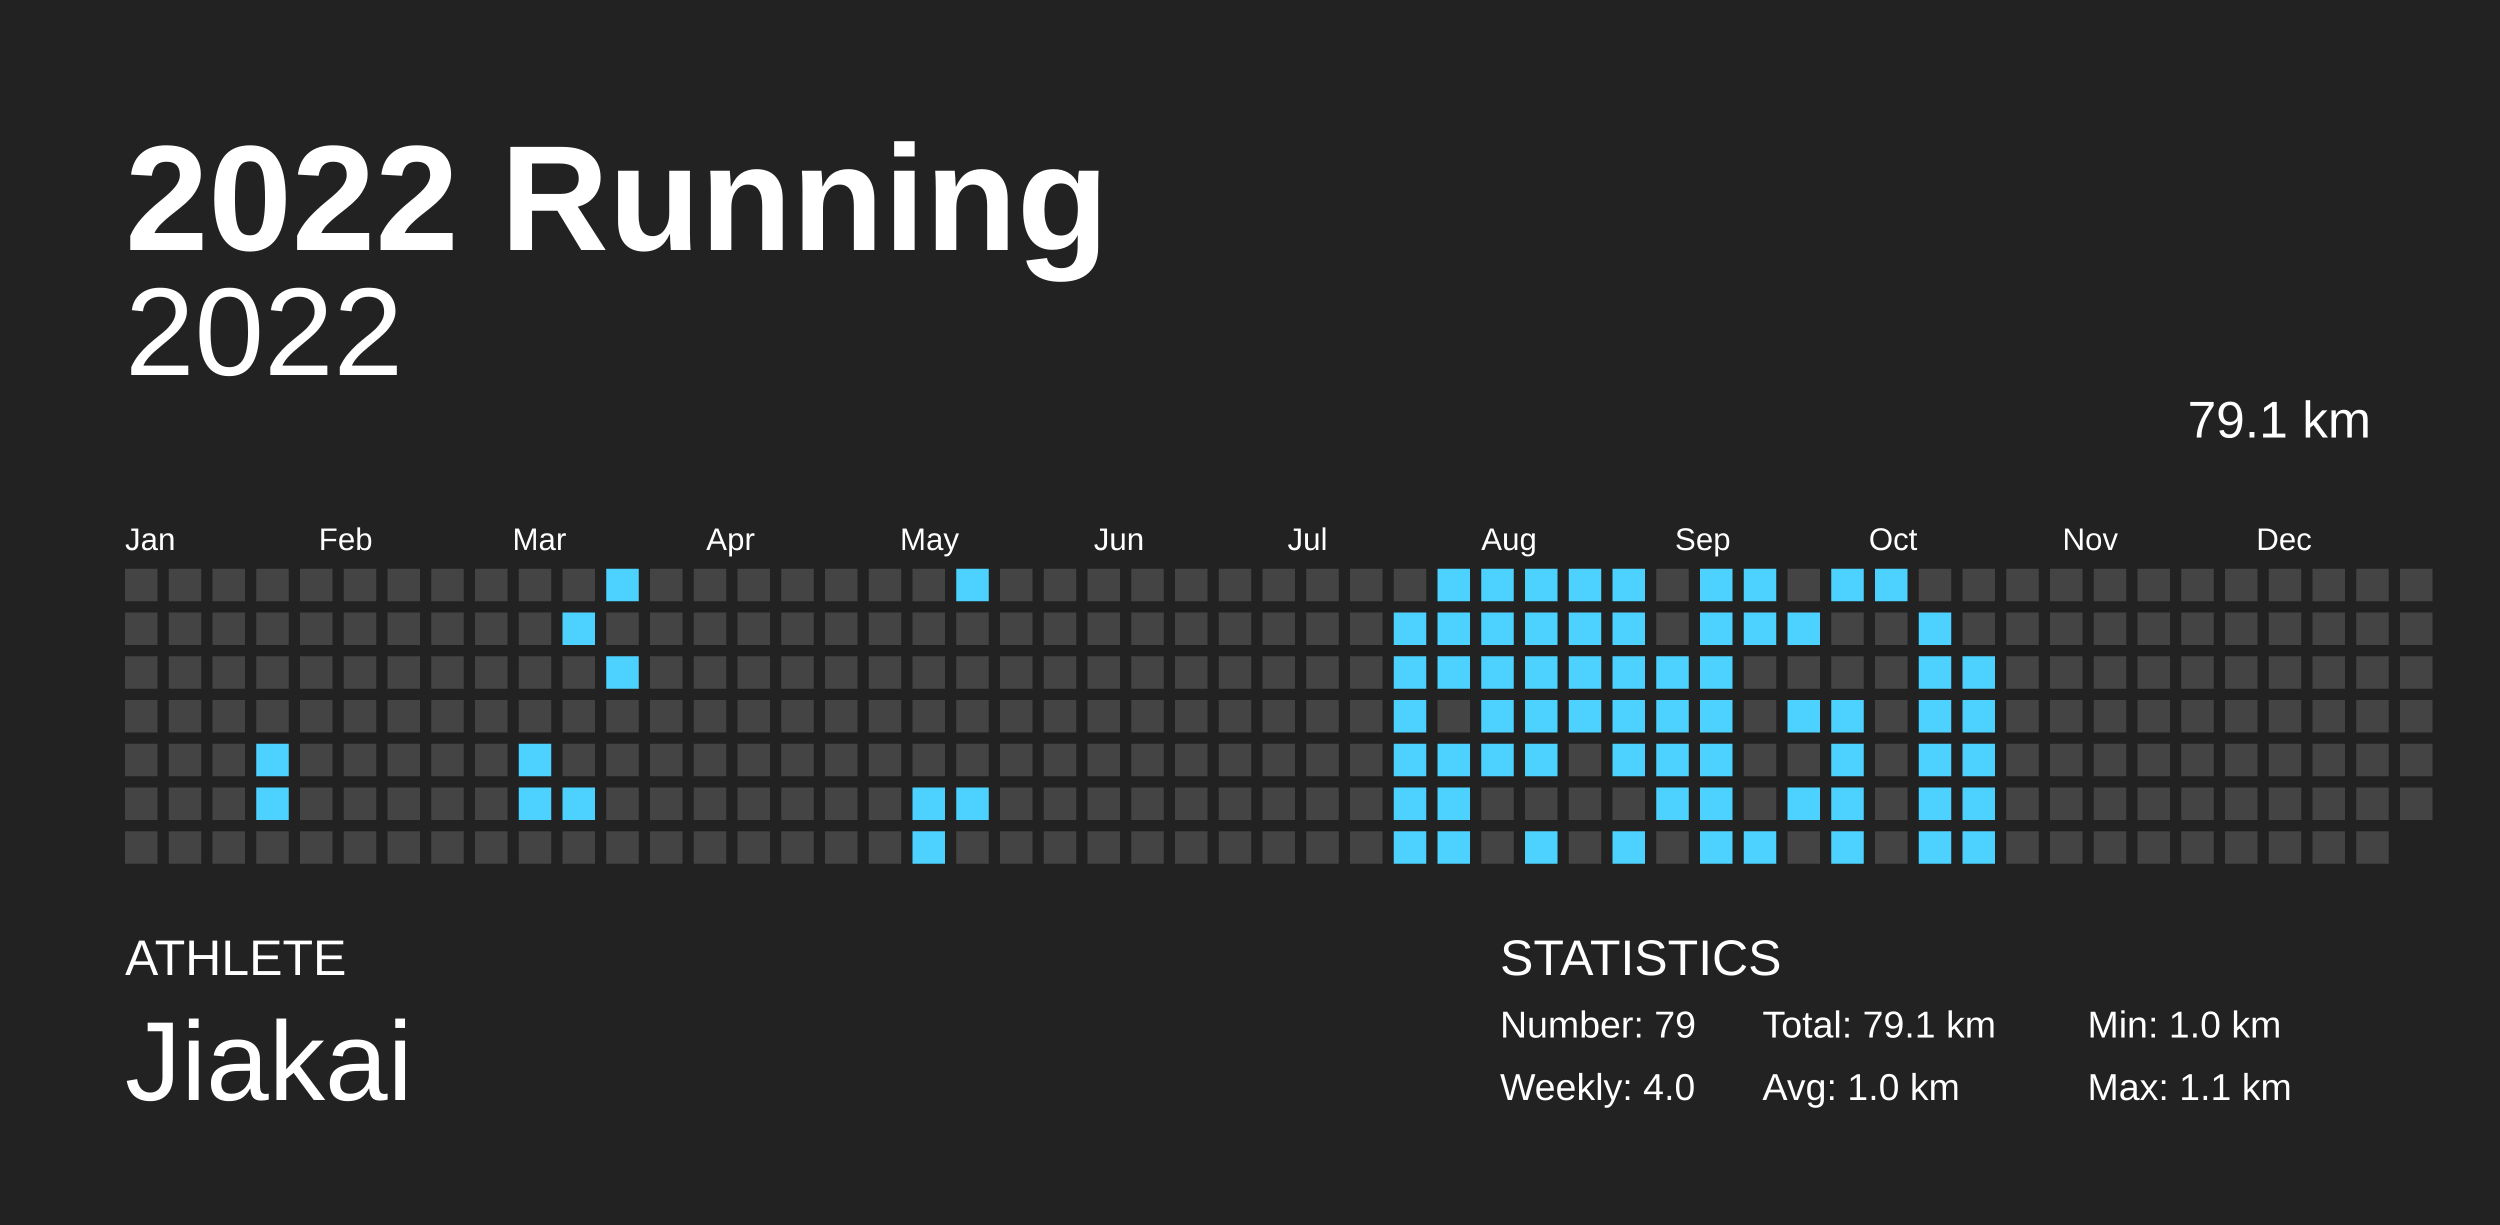
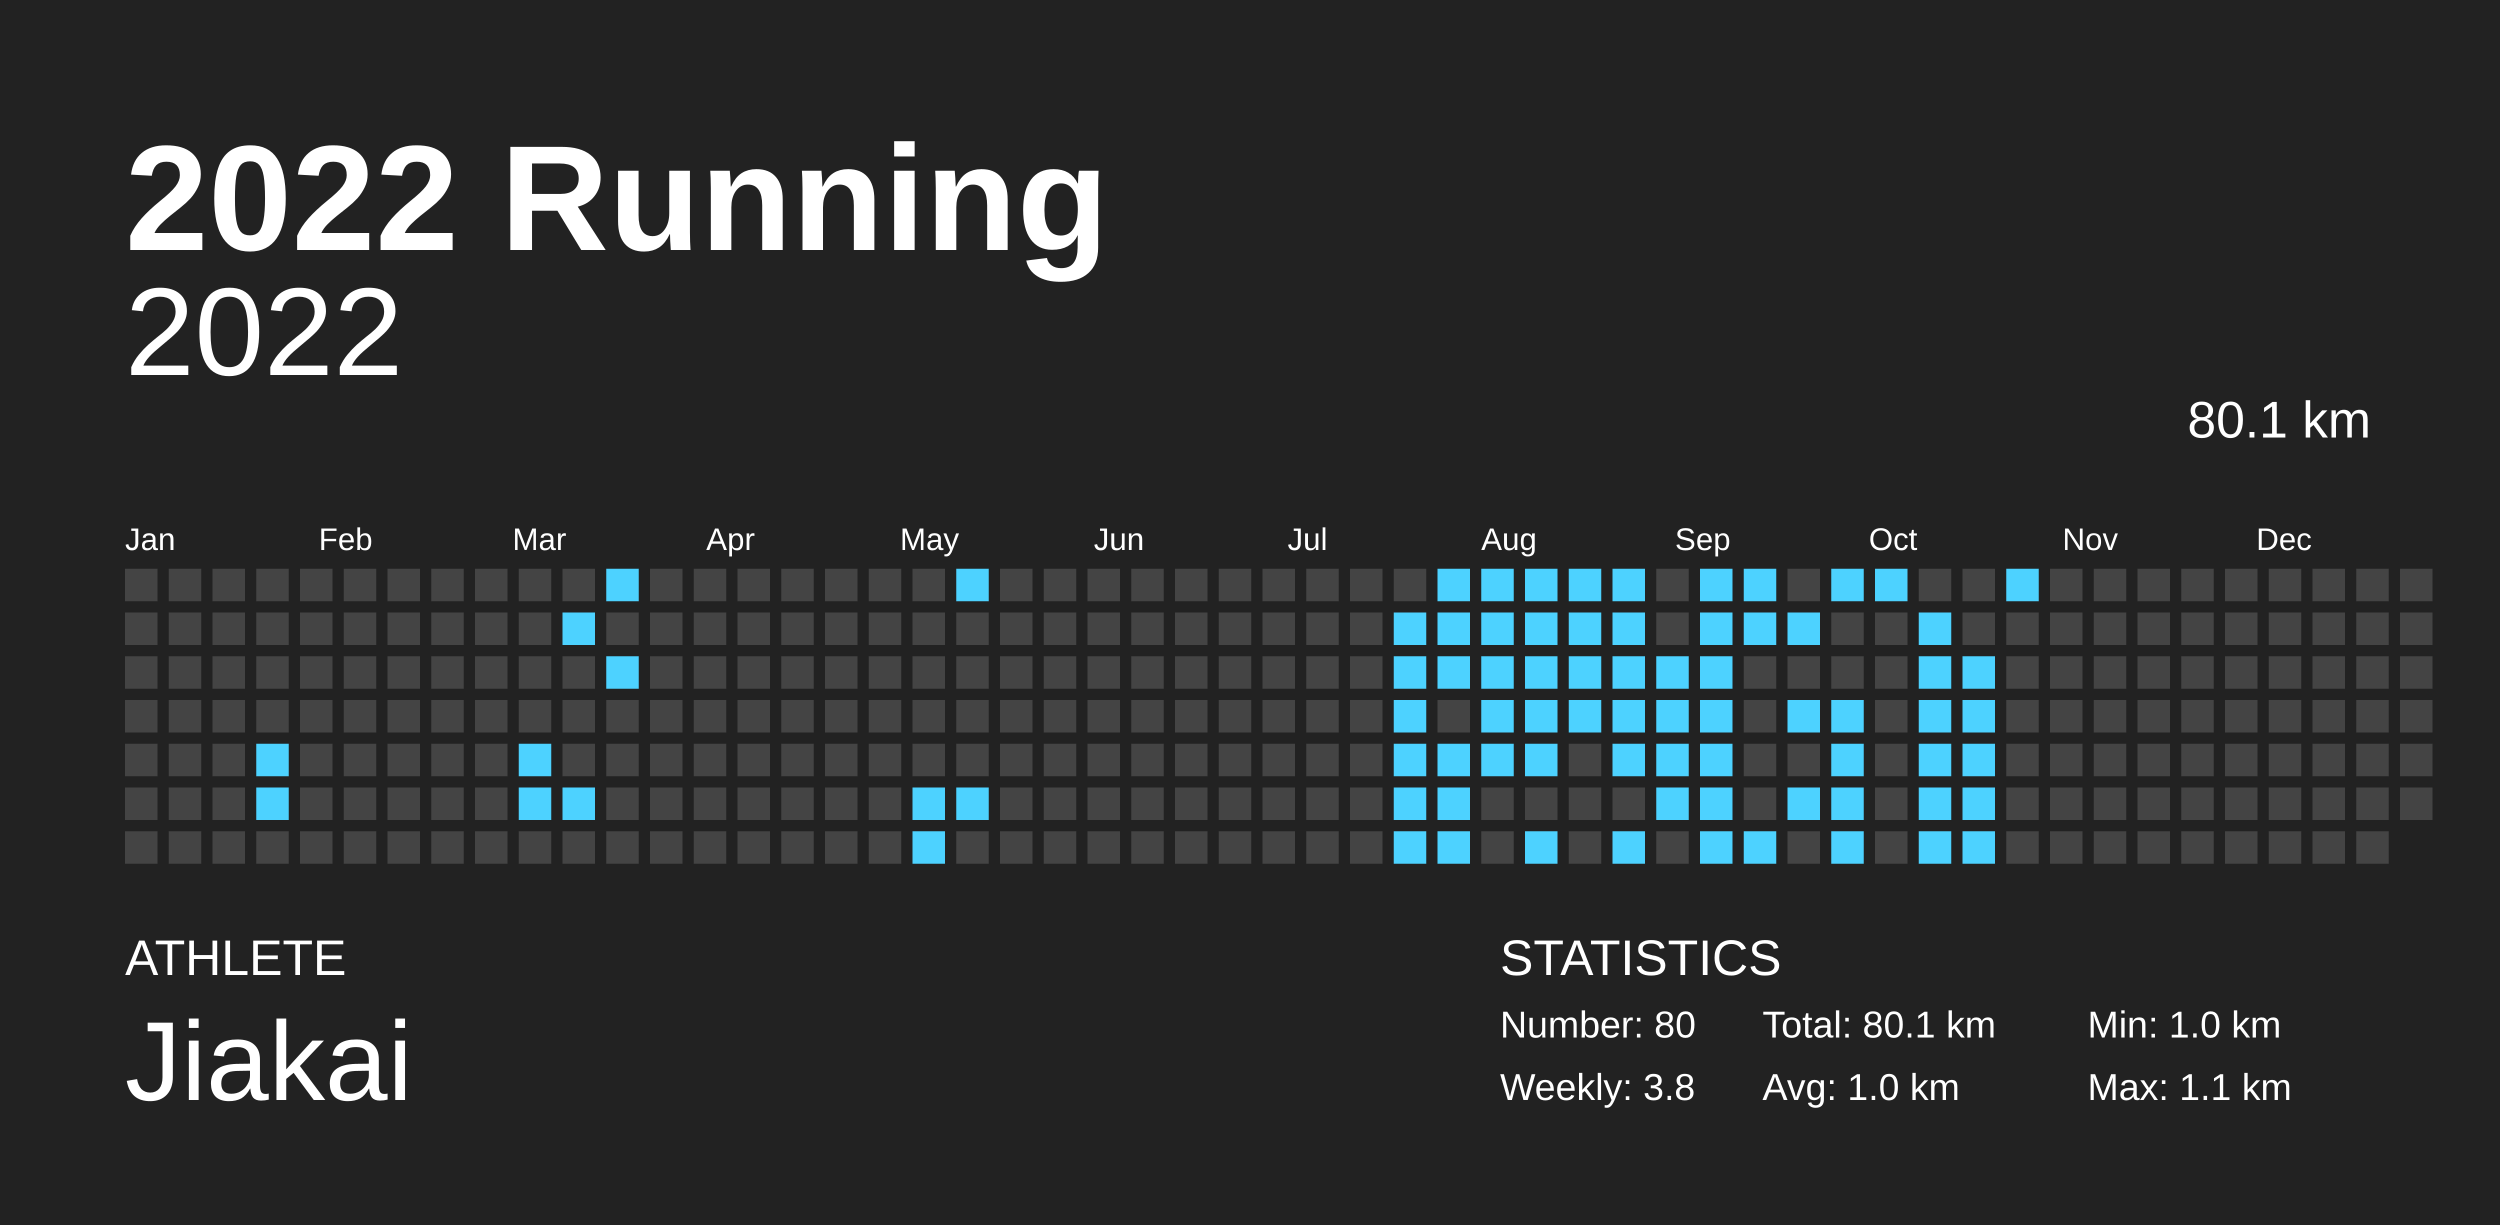
<svg xmlns="http://www.w3.org/2000/svg" baseProfile="full" height="98mm" version="1.1" viewBox="0,0,200,98" width="200mm">
  <defs />
  <rect fill="#222222" height="98" width="200" x="0" y="0" />
  <text fill="#FFFFFF" style="font-size:12px; font-family:Arial; font-weight:bold;" x="10" y="20">2022 Running</text>
  <text fill="#FFFFFF" style="font-size:4px; font-family:Arial" x="10" y="78">ATHLETE</text>
  <text fill="#FFFFFF" style="font-size:9px; font-family:Arial" x="10" y="88">Jiakai</text>
  <text fill="#FFFFFF" style="font-size:4px; font-family:Arial" x="120" y="78">STATISTICS</text>
-   <text fill="#FFFFFF" style="font-size:3px; font-family:Arial" x="120" y="83">Number: 79</text>
-   <text fill="#FFFFFF" style="font-size:3px; font-family:Arial" x="120" y="88">Weekly: 4.0</text>
-   <text fill="#FFFFFF" style="font-size:3px; font-family:Arial" x="141" y="83">Total: 79.1 km</text>
+   <text fill="#FFFFFF" style="font-size:3px; font-family:Arial" x="120" y="83">Number: 80</text>
+   <text fill="#FFFFFF" style="font-size:3px; font-family:Arial" x="120" y="88">Weekly: 3.8</text>
+   <text fill="#FFFFFF" style="font-size:3px; font-family:Arial" x="141" y="83">Total: 80.1 km</text>
  <text fill="#FFFFFF" style="font-size:3px; font-family:Arial" x="141" y="88">Avg: 1.0 km</text>
  <text fill="#FFFFFF" style="font-size:3px; font-family:Arial" x="167" y="83">Min: 1.0 km</text>
  <text fill="#FFFFFF" style="font-size:3px; font-family:Arial" x="167" y="88">Max: 1.1 km</text>
  <text alignment-baseline="hanging" fill="#FFFFFF" style="font-size:10.0px; font-family:Arial;" x="10" y="30">2022</text>
-   <text alignment-baseline="hanging" fill="#FFFFFF" style="font-size:4.125px; font-family:Arial;" x="175" y="35">79.1 km</text>
+   <text alignment-baseline="hanging" fill="#FFFFFF" style="font-size:4.125px; font-family:Arial;" x="175" y="35">80.1 km</text>
  <text fill="#FFFFFF" style="font-size:2.5px; font-family:Arial" x="10.0" y="44">Jan</text>
  <text fill="#FFFFFF" style="font-size:2.5px; font-family:Arial" x="25.5" y="44">Feb</text>
  <text fill="#FFFFFF" style="font-size:2.5px; font-family:Arial" x="41.0" y="44">Mar</text>
  <text fill="#FFFFFF" style="font-size:2.5px; font-family:Arial" x="56.5" y="44">Apr</text>
  <text fill="#FFFFFF" style="font-size:2.5px; font-family:Arial" x="72.0" y="44">May</text>
  <text fill="#FFFFFF" style="font-size:2.5px; font-family:Arial" x="87.5" y="44">Jun</text>
  <text fill="#FFFFFF" style="font-size:2.5px; font-family:Arial" x="103.0" y="44">Jul</text>
  <text fill="#FFFFFF" style="font-size:2.5px; font-family:Arial" x="118.5" y="44">Aug</text>
  <text fill="#FFFFFF" style="font-size:2.5px; font-family:Arial" x="134.0" y="44">Sep</text>
  <text fill="#FFFFFF" style="font-size:2.5px; font-family:Arial" x="149.5" y="44">Oct</text>
  <text fill="#FFFFFF" style="font-size:2.5px; font-family:Arial" x="165.0" y="44">Nov</text>
  <text fill="#FFFFFF" style="font-size:2.5px; font-family:Arial" x="180.5" y="44">Dec</text>
  <rect fill="#444444" height="2.6" width="2.6" x="10.0" y="45.5" />
  <rect fill="#444444" height="2.6" width="2.6" x="10.0" y="49.0" />
  <rect fill="#444444" height="2.6" width="2.6" x="10.0" y="52.5" />
  <rect fill="#444444" height="2.6" width="2.6" x="10.0" y="56.0" />
  <rect fill="#444444" height="2.6" width="2.6" x="10.0" y="59.5" />
  <rect fill="#444444" height="2.6" width="2.6" x="10.0" y="63.0" />
  <rect fill="#444444" height="2.6" width="2.6" x="10.0" y="66.5" />
  <rect fill="#444444" height="2.6" width="2.6" x="13.5" y="45.5" />
  <rect fill="#444444" height="2.6" width="2.6" x="13.5" y="49.0" />
  <rect fill="#444444" height="2.6" width="2.6" x="13.5" y="52.5" />
  <rect fill="#444444" height="2.6" width="2.6" x="13.5" y="56.0" />
  <rect fill="#444444" height="2.6" width="2.6" x="13.5" y="59.5" />
  <rect fill="#444444" height="2.6" width="2.6" x="13.5" y="63.0" />
  <rect fill="#444444" height="2.6" width="2.6" x="13.5" y="66.5" />
  <rect fill="#444444" height="2.6" width="2.6" x="17.0" y="45.5" />
  <rect fill="#444444" height="2.6" width="2.6" x="17.0" y="49.0" />
  <rect fill="#444444" height="2.6" width="2.6" x="17.0" y="52.5" />
  <rect fill="#444444" height="2.6" width="2.6" x="17.0" y="56.0" />
  <rect fill="#444444" height="2.6" width="2.6" x="17.0" y="59.5" />
  <rect fill="#444444" height="2.6" width="2.6" x="17.0" y="63.0" />
  <rect fill="#444444" height="2.6" width="2.6" x="17.0" y="66.5" />
  <rect fill="#444444" height="2.6" width="2.6" x="20.5" y="45.5" />
  <rect fill="#444444" height="2.6" width="2.6" x="20.5" y="49.0" />
  <rect fill="#444444" height="2.6" width="2.6" x="20.5" y="52.5" />
  <rect fill="#444444" height="2.6" width="2.6" x="20.5" y="56.0" />
  <rect fill="#4dd2ff" height="2.6" width="2.6" x="20.5" y="59.5" />
  <rect fill="#4dd2ff" height="2.6" width="2.6" x="20.5" y="63.0" />
  <rect fill="#444444" height="2.6" width="2.6" x="20.5" y="66.5" />
  <rect fill="#444444" height="2.6" width="2.6" x="24.0" y="45.5" />
  <rect fill="#444444" height="2.6" width="2.6" x="24.0" y="49.0" />
  <rect fill="#444444" height="2.6" width="2.6" x="24.0" y="52.5" />
  <rect fill="#444444" height="2.6" width="2.6" x="24.0" y="56.0" />
  <rect fill="#444444" height="2.6" width="2.6" x="24.0" y="59.5" />
  <rect fill="#444444" height="2.6" width="2.6" x="24.0" y="63.0" />
  <rect fill="#444444" height="2.6" width="2.6" x="24.0" y="66.5" />
  <rect fill="#444444" height="2.6" width="2.6" x="27.5" y="45.5" />
  <rect fill="#444444" height="2.6" width="2.6" x="27.5" y="49.0" />
  <rect fill="#444444" height="2.6" width="2.6" x="27.5" y="52.5" />
  <rect fill="#444444" height="2.6" width="2.6" x="27.5" y="56.0" />
  <rect fill="#444444" height="2.6" width="2.6" x="27.5" y="59.5" />
  <rect fill="#444444" height="2.6" width="2.6" x="27.5" y="63.0" />
  <rect fill="#444444" height="2.6" width="2.6" x="27.5" y="66.5" />
  <rect fill="#444444" height="2.6" width="2.6" x="31.0" y="45.5" />
  <rect fill="#444444" height="2.6" width="2.6" x="31.0" y="49.0" />
  <rect fill="#444444" height="2.6" width="2.6" x="31.0" y="52.5" />
  <rect fill="#444444" height="2.6" width="2.6" x="31.0" y="56.0" />
  <rect fill="#444444" height="2.6" width="2.6" x="31.0" y="59.5" />
  <rect fill="#444444" height="2.6" width="2.6" x="31.0" y="63.0" />
  <rect fill="#444444" height="2.6" width="2.6" x="31.0" y="66.5" />
  <rect fill="#444444" height="2.6" width="2.6" x="34.5" y="45.5" />
  <rect fill="#444444" height="2.6" width="2.6" x="34.5" y="49.0" />
  <rect fill="#444444" height="2.6" width="2.6" x="34.5" y="52.5" />
  <rect fill="#444444" height="2.6" width="2.6" x="34.5" y="56.0" />
  <rect fill="#444444" height="2.6" width="2.6" x="34.5" y="59.5" />
  <rect fill="#444444" height="2.6" width="2.6" x="34.5" y="63.0" />
  <rect fill="#444444" height="2.6" width="2.6" x="34.5" y="66.5" />
  <rect fill="#444444" height="2.6" width="2.6" x="38.0" y="45.5" />
  <rect fill="#444444" height="2.6" width="2.6" x="38.0" y="49.0" />
  <rect fill="#444444" height="2.6" width="2.6" x="38.0" y="52.5" />
  <rect fill="#444444" height="2.6" width="2.6" x="38.0" y="56.0" />
  <rect fill="#444444" height="2.6" width="2.6" x="38.0" y="59.5" />
  <rect fill="#444444" height="2.6" width="2.6" x="38.0" y="63.0" />
  <rect fill="#444444" height="2.6" width="2.6" x="38.0" y="66.5" />
  <rect fill="#444444" height="2.6" width="2.6" x="41.5" y="45.5" />
  <rect fill="#444444" height="2.6" width="2.6" x="41.5" y="49.0" />
  <rect fill="#444444" height="2.6" width="2.6" x="41.5" y="52.5" />
  <rect fill="#444444" height="2.6" width="2.6" x="41.5" y="56.0" />
  <rect fill="#4dd2ff" height="2.6" width="2.6" x="41.5" y="59.5" />
  <rect fill="#4dd2ff" height="2.6" width="2.6" x="41.5" y="63.0" />
  <rect fill="#444444" height="2.6" width="2.6" x="41.5" y="66.5" />
  <rect fill="#444444" height="2.6" width="2.6" x="45.0" y="45.5" />
  <rect fill="#4dd2ff" height="2.6" width="2.6" x="45.0" y="49.0" />
  <rect fill="#444444" height="2.6" width="2.6" x="45.0" y="52.5" />
  <rect fill="#444444" height="2.6" width="2.6" x="45.0" y="56.0" />
  <rect fill="#444444" height="2.6" width="2.6" x="45.0" y="59.5" />
  <rect fill="#4dd2ff" height="2.6" width="2.6" x="45.0" y="63.0" />
  <rect fill="#444444" height="2.6" width="2.6" x="45.0" y="66.5" />
  <rect fill="#4dd2ff" height="2.6" width="2.6" x="48.5" y="45.5" />
  <rect fill="#444444" height="2.6" width="2.6" x="48.5" y="49.0" />
  <rect fill="#4dd2ff" height="2.6" width="2.6" x="48.5" y="52.5" />
  <rect fill="#444444" height="2.6" width="2.6" x="48.5" y="56.0" />
  <rect fill="#444444" height="2.6" width="2.6" x="48.5" y="59.5" />
  <rect fill="#444444" height="2.6" width="2.6" x="48.5" y="63.0" />
  <rect fill="#444444" height="2.6" width="2.6" x="48.5" y="66.5" />
  <rect fill="#444444" height="2.6" width="2.6" x="52.0" y="45.5" />
  <rect fill="#444444" height="2.6" width="2.6" x="52.0" y="49.0" />
  <rect fill="#444444" height="2.6" width="2.6" x="52.0" y="52.5" />
  <rect fill="#444444" height="2.6" width="2.6" x="52.0" y="56.0" />
  <rect fill="#444444" height="2.6" width="2.6" x="52.0" y="59.5" />
  <rect fill="#444444" height="2.6" width="2.6" x="52.0" y="63.0" />
  <rect fill="#444444" height="2.6" width="2.6" x="52.0" y="66.5" />
  <rect fill="#444444" height="2.6" width="2.6" x="55.5" y="45.5" />
  <rect fill="#444444" height="2.6" width="2.6" x="55.5" y="49.0" />
  <rect fill="#444444" height="2.6" width="2.6" x="55.5" y="52.5" />
  <rect fill="#444444" height="2.6" width="2.6" x="55.5" y="56.0" />
  <rect fill="#444444" height="2.6" width="2.6" x="55.5" y="59.5" />
  <rect fill="#444444" height="2.6" width="2.6" x="55.5" y="63.0" />
  <rect fill="#444444" height="2.6" width="2.6" x="55.5" y="66.5" />
  <rect fill="#444444" height="2.6" width="2.6" x="59.0" y="45.5" />
  <rect fill="#444444" height="2.6" width="2.6" x="59.0" y="49.0" />
  <rect fill="#444444" height="2.6" width="2.6" x="59.0" y="52.5" />
  <rect fill="#444444" height="2.6" width="2.6" x="59.0" y="56.0" />
  <rect fill="#444444" height="2.6" width="2.6" x="59.0" y="59.5" />
  <rect fill="#444444" height="2.6" width="2.6" x="59.0" y="63.0" />
  <rect fill="#444444" height="2.6" width="2.6" x="59.0" y="66.5" />
  <rect fill="#444444" height="2.6" width="2.6" x="62.5" y="45.5" />
  <rect fill="#444444" height="2.6" width="2.6" x="62.5" y="49.0" />
  <rect fill="#444444" height="2.6" width="2.6" x="62.5" y="52.5" />
  <rect fill="#444444" height="2.6" width="2.6" x="62.5" y="56.0" />
  <rect fill="#444444" height="2.6" width="2.6" x="62.5" y="59.5" />
  <rect fill="#444444" height="2.6" width="2.6" x="62.5" y="63.0" />
  <rect fill="#444444" height="2.6" width="2.6" x="62.5" y="66.5" />
  <rect fill="#444444" height="2.6" width="2.6" x="66.0" y="45.5" />
  <rect fill="#444444" height="2.6" width="2.6" x="66.0" y="49.0" />
  <rect fill="#444444" height="2.6" width="2.6" x="66.0" y="52.5" />
  <rect fill="#444444" height="2.6" width="2.6" x="66.0" y="56.0" />
  <rect fill="#444444" height="2.6" width="2.6" x="66.0" y="59.5" />
  <rect fill="#444444" height="2.6" width="2.6" x="66.0" y="63.0" />
  <rect fill="#444444" height="2.6" width="2.6" x="66.0" y="66.5" />
  <rect fill="#444444" height="2.6" width="2.6" x="69.5" y="45.5" />
  <rect fill="#444444" height="2.6" width="2.6" x="69.5" y="49.0" />
  <rect fill="#444444" height="2.6" width="2.6" x="69.5" y="52.5" />
  <rect fill="#444444" height="2.6" width="2.6" x="69.5" y="56.0" />
  <rect fill="#444444" height="2.6" width="2.6" x="69.5" y="59.5" />
  <rect fill="#444444" height="2.6" width="2.6" x="69.5" y="63.0" />
  <rect fill="#444444" height="2.6" width="2.6" x="69.5" y="66.5" />
  <rect fill="#444444" height="2.6" width="2.6" x="73.0" y="45.5" />
  <rect fill="#444444" height="2.6" width="2.6" x="73.0" y="49.0" />
  <rect fill="#444444" height="2.6" width="2.6" x="73.0" y="52.5" />
  <rect fill="#444444" height="2.6" width="2.6" x="73.0" y="56.0" />
  <rect fill="#444444" height="2.6" width="2.6" x="73.0" y="59.5" />
  <rect fill="#4dd2ff" height="2.6" width="2.6" x="73.0" y="63.0" />
  <rect fill="#4dd2ff" height="2.6" width="2.6" x="73.0" y="66.5" />
  <rect fill="#4dd2ff" height="2.6" width="2.6" x="76.5" y="45.5" />
  <rect fill="#444444" height="2.6" width="2.6" x="76.5" y="49.0" />
  <rect fill="#444444" height="2.6" width="2.6" x="76.5" y="52.5" />
  <rect fill="#444444" height="2.6" width="2.6" x="76.5" y="56.0" />
  <rect fill="#444444" height="2.6" width="2.6" x="76.5" y="59.5" />
  <rect fill="#4dd2ff" height="2.6" width="2.6" x="76.5" y="63.0" />
  <rect fill="#444444" height="2.6" width="2.6" x="76.5" y="66.5" />
  <rect fill="#444444" height="2.6" width="2.6" x="80.0" y="45.5" />
  <rect fill="#444444" height="2.6" width="2.6" x="80.0" y="49.0" />
  <rect fill="#444444" height="2.6" width="2.6" x="80.0" y="52.5" />
  <rect fill="#444444" height="2.6" width="2.6" x="80.0" y="56.0" />
  <rect fill="#444444" height="2.6" width="2.6" x="80.0" y="59.5" />
  <rect fill="#444444" height="2.6" width="2.6" x="80.0" y="63.0" />
  <rect fill="#444444" height="2.6" width="2.6" x="80.0" y="66.5" />
  <rect fill="#444444" height="2.6" width="2.6" x="83.5" y="45.5" />
  <rect fill="#444444" height="2.6" width="2.6" x="83.5" y="49.0" />
  <rect fill="#444444" height="2.6" width="2.6" x="83.5" y="52.5" />
  <rect fill="#444444" height="2.6" width="2.6" x="83.5" y="56.0" />
  <rect fill="#444444" height="2.6" width="2.6" x="83.5" y="59.5" />
  <rect fill="#444444" height="2.6" width="2.6" x="83.5" y="63.0" />
  <rect fill="#444444" height="2.6" width="2.6" x="83.5" y="66.5" />
  <rect fill="#444444" height="2.6" width="2.6" x="87.0" y="45.5" />
  <rect fill="#444444" height="2.6" width="2.6" x="87.0" y="49.0" />
  <rect fill="#444444" height="2.6" width="2.6" x="87.0" y="52.5" />
  <rect fill="#444444" height="2.6" width="2.6" x="87.0" y="56.0" />
  <rect fill="#444444" height="2.6" width="2.6" x="87.0" y="59.5" />
  <rect fill="#444444" height="2.6" width="2.6" x="87.0" y="63.0" />
  <rect fill="#444444" height="2.6" width="2.6" x="87.0" y="66.5" />
  <rect fill="#444444" height="2.6" width="2.6" x="90.5" y="45.5" />
  <rect fill="#444444" height="2.6" width="2.6" x="90.5" y="49.0" />
  <rect fill="#444444" height="2.6" width="2.6" x="90.5" y="52.5" />
  <rect fill="#444444" height="2.6" width="2.6" x="90.5" y="56.0" />
  <rect fill="#444444" height="2.6" width="2.6" x="90.5" y="59.5" />
  <rect fill="#444444" height="2.6" width="2.6" x="90.5" y="63.0" />
  <rect fill="#444444" height="2.6" width="2.6" x="90.5" y="66.5" />
  <rect fill="#444444" height="2.6" width="2.6" x="94.0" y="45.5" />
  <rect fill="#444444" height="2.6" width="2.6" x="94.0" y="49.0" />
  <rect fill="#444444" height="2.6" width="2.6" x="94.0" y="52.5" />
  <rect fill="#444444" height="2.6" width="2.6" x="94.0" y="56.0" />
  <rect fill="#444444" height="2.6" width="2.6" x="94.0" y="59.5" />
  <rect fill="#444444" height="2.6" width="2.6" x="94.0" y="63.0" />
  <rect fill="#444444" height="2.6" width="2.6" x="94.0" y="66.5" />
  <rect fill="#444444" height="2.6" width="2.6" x="97.5" y="45.5" />
  <rect fill="#444444" height="2.6" width="2.6" x="97.5" y="49.0" />
  <rect fill="#444444" height="2.6" width="2.6" x="97.5" y="52.5" />
  <rect fill="#444444" height="2.6" width="2.6" x="97.5" y="56.0" />
  <rect fill="#444444" height="2.6" width="2.6" x="97.5" y="59.5" />
  <rect fill="#444444" height="2.6" width="2.6" x="97.5" y="63.0" />
  <rect fill="#444444" height="2.6" width="2.6" x="97.5" y="66.5" />
  <rect fill="#444444" height="2.6" width="2.6" x="101.0" y="45.5" />
  <rect fill="#444444" height="2.6" width="2.6" x="101.0" y="49.0" />
  <rect fill="#444444" height="2.6" width="2.6" x="101.0" y="52.5" />
  <rect fill="#444444" height="2.6" width="2.6" x="101.0" y="56.0" />
  <rect fill="#444444" height="2.6" width="2.6" x="101.0" y="59.5" />
  <rect fill="#444444" height="2.6" width="2.6" x="101.0" y="63.0" />
  <rect fill="#444444" height="2.6" width="2.6" x="101.0" y="66.5" />
  <rect fill="#444444" height="2.6" width="2.6" x="104.5" y="45.5" />
  <rect fill="#444444" height="2.6" width="2.6" x="104.5" y="49.0" />
  <rect fill="#444444" height="2.6" width="2.6" x="104.5" y="52.5" />
  <rect fill="#444444" height="2.6" width="2.6" x="104.5" y="56.0" />
  <rect fill="#444444" height="2.6" width="2.6" x="104.5" y="59.5" />
  <rect fill="#444444" height="2.6" width="2.6" x="104.5" y="63.0" />
  <rect fill="#444444" height="2.6" width="2.6" x="104.5" y="66.5" />
  <rect fill="#444444" height="2.6" width="2.6" x="108.0" y="45.5" />
  <rect fill="#444444" height="2.6" width="2.6" x="108.0" y="49.0" />
  <rect fill="#444444" height="2.6" width="2.6" x="108.0" y="52.5" />
  <rect fill="#444444" height="2.6" width="2.6" x="108.0" y="56.0" />
  <rect fill="#444444" height="2.6" width="2.6" x="108.0" y="59.5" />
  <rect fill="#444444" height="2.6" width="2.6" x="108.0" y="63.0" />
  <rect fill="#444444" height="2.6" width="2.6" x="108.0" y="66.5" />
  <rect fill="#444444" height="2.6" width="2.6" x="111.5" y="45.5" />
  <rect fill="#4dd2ff" height="2.6" width="2.6" x="111.5" y="49.0" />
  <rect fill="#4dd2ff" height="2.6" width="2.6" x="111.5" y="52.5" />
  <rect fill="#4dd2ff" height="2.6" width="2.6" x="111.5" y="56.0" />
  <rect fill="#4dd2ff" height="2.6" width="2.6" x="111.5" y="59.5" />
  <rect fill="#4dd2ff" height="2.6" width="2.6" x="111.5" y="63.0" />
  <rect fill="#4dd2ff" height="2.6" width="2.6" x="111.5" y="66.5" />
  <rect fill="#4dd2ff" height="2.6" width="2.6" x="115.0" y="45.5" />
  <rect fill="#4dd2ff" height="2.6" width="2.6" x="115.0" y="49.0" />
  <rect fill="#4dd2ff" height="2.6" width="2.6" x="115.0" y="52.5" />
  <rect fill="#444444" height="2.6" width="2.6" x="115.0" y="56.0" />
  <rect fill="#4dd2ff" height="2.6" width="2.6" x="115.0" y="59.5" />
  <rect fill="#4dd2ff" height="2.6" width="2.6" x="115.0" y="63.0" />
  <rect fill="#4dd2ff" height="2.6" width="2.6" x="115.0" y="66.5" />
  <rect fill="#4dd2ff" height="2.6" width="2.6" x="118.5" y="45.5" />
  <rect fill="#4dd2ff" height="2.6" width="2.6" x="118.5" y="49.0" />
  <rect fill="#4dd2ff" height="2.6" width="2.6" x="118.5" y="52.5" />
  <rect fill="#4dd2ff" height="2.6" width="2.6" x="118.5" y="56.0" />
  <rect fill="#4dd2ff" height="2.6" width="2.6" x="118.5" y="59.5" />
  <rect fill="#444444" height="2.6" width="2.6" x="118.5" y="63.0" />
  <rect fill="#444444" height="2.6" width="2.6" x="118.5" y="66.5" />
  <rect fill="#4dd2ff" height="2.6" width="2.6" x="122.0" y="45.5" />
  <rect fill="#4dd2ff" height="2.6" width="2.6" x="122.0" y="49.0" />
  <rect fill="#4dd2ff" height="2.6" width="2.6" x="122.0" y="52.5" />
  <rect fill="#4dd2ff" height="2.6" width="2.6" x="122.0" y="56.0" />
  <rect fill="#4dd2ff" height="2.6" width="2.6" x="122.0" y="59.5" />
  <rect fill="#444444" height="2.6" width="2.6" x="122.0" y="63.0" />
  <rect fill="#4dd2ff" height="2.6" width="2.6" x="122.0" y="66.5" />
  <rect fill="#4dd2ff" height="2.6" width="2.6" x="125.5" y="45.5" />
  <rect fill="#4dd2ff" height="2.6" width="2.6" x="125.5" y="49.0" />
  <rect fill="#4dd2ff" height="2.6" width="2.6" x="125.5" y="52.5" />
  <rect fill="#4dd2ff" height="2.6" width="2.6" x="125.5" y="56.0" />
  <rect fill="#444444" height="2.6" width="2.6" x="125.5" y="59.5" />
  <rect fill="#444444" height="2.6" width="2.6" x="125.5" y="63.0" />
  <rect fill="#444444" height="2.6" width="2.6" x="125.5" y="66.5" />
  <rect fill="#4dd2ff" height="2.6" width="2.6" x="129.0" y="45.5" />
  <rect fill="#4dd2ff" height="2.6" width="2.6" x="129.0" y="49.0" />
  <rect fill="#4dd2ff" height="2.6" width="2.6" x="129.0" y="52.5" />
  <rect fill="#4dd2ff" height="2.6" width="2.6" x="129.0" y="56.0" />
  <rect fill="#4dd2ff" height="2.6" width="2.6" x="129.0" y="59.5" />
  <rect fill="#444444" height="2.6" width="2.6" x="129.0" y="63.0" />
  <rect fill="#4dd2ff" height="2.6" width="2.6" x="129.0" y="66.5" />
  <rect fill="#444444" height="2.6" width="2.6" x="132.5" y="45.5" />
  <rect fill="#444444" height="2.6" width="2.6" x="132.5" y="49.0" />
  <rect fill="#4dd2ff" height="2.6" width="2.6" x="132.5" y="52.5" />
  <rect fill="#4dd2ff" height="2.6" width="2.6" x="132.5" y="56.0" />
  <rect fill="#4dd2ff" height="2.6" width="2.6" x="132.5" y="59.5" />
  <rect fill="#4dd2ff" height="2.6" width="2.6" x="132.5" y="63.0" />
  <rect fill="#444444" height="2.6" width="2.6" x="132.5" y="66.5" />
  <rect fill="#4dd2ff" height="2.6" width="2.6" x="136.0" y="45.5" />
  <rect fill="#4dd2ff" height="2.6" width="2.6" x="136.0" y="49.0" />
  <rect fill="#4dd2ff" height="2.6" width="2.6" x="136.0" y="52.5" />
  <rect fill="#4dd2ff" height="2.6" width="2.6" x="136.0" y="56.0" />
  <rect fill="#4dd2ff" height="2.6" width="2.6" x="136.0" y="59.5" />
  <rect fill="#4dd2ff" height="2.6" width="2.6" x="136.0" y="63.0" />
  <rect fill="#4dd2ff" height="2.6" width="2.6" x="136.0" y="66.5" />
  <rect fill="#4dd2ff" height="2.6" width="2.6" x="139.5" y="45.5" />
  <rect fill="#4dd2ff" height="2.6" width="2.6" x="139.5" y="49.0" />
  <rect fill="#444444" height="2.6" width="2.6" x="139.5" y="52.5" />
  <rect fill="#444444" height="2.6" width="2.6" x="139.5" y="56.0" />
  <rect fill="#444444" height="2.6" width="2.6" x="139.5" y="59.5" />
  <rect fill="#444444" height="2.6" width="2.6" x="139.5" y="63.0" />
  <rect fill="#4dd2ff" height="2.6" width="2.6" x="139.5" y="66.5" />
  <rect fill="#444444" height="2.6" width="2.6" x="143.0" y="45.5" />
  <rect fill="#4dd2ff" height="2.6" width="2.6" x="143.0" y="49.0" />
  <rect fill="#444444" height="2.6" width="2.6" x="143.0" y="52.5" />
  <rect fill="#4dd2ff" height="2.6" width="2.6" x="143.0" y="56.0" />
  <rect fill="#444444" height="2.6" width="2.6" x="143.0" y="59.5" />
  <rect fill="#4dd2ff" height="2.6" width="2.6" x="143.0" y="63.0" />
  <rect fill="#444444" height="2.6" width="2.6" x="143.0" y="66.5" />
  <rect fill="#4dd2ff" height="2.6" width="2.6" x="146.5" y="45.5" />
  <rect fill="#444444" height="2.6" width="2.6" x="146.5" y="49.0" />
  <rect fill="#444444" height="2.6" width="2.6" x="146.5" y="52.5" />
  <rect fill="#4dd2ff" height="2.6" width="2.6" x="146.5" y="56.0" />
  <rect fill="#4dd2ff" height="2.6" width="2.6" x="146.5" y="59.5" />
  <rect fill="#4dd2ff" height="2.6" width="2.6" x="146.5" y="63.0" />
  <rect fill="#4dd2ff" height="2.6" width="2.6" x="146.5" y="66.5" />
  <rect fill="#4dd2ff" height="2.6" width="2.6" x="150.0" y="45.5" />
  <rect fill="#444444" height="2.6" width="2.6" x="150.0" y="49.0" />
  <rect fill="#444444" height="2.6" width="2.6" x="150.0" y="52.5" />
  <rect fill="#444444" height="2.6" width="2.6" x="150.0" y="56.0" />
  <rect fill="#444444" height="2.6" width="2.6" x="150.0" y="59.5" />
  <rect fill="#444444" height="2.6" width="2.6" x="150.0" y="63.0" />
  <rect fill="#444444" height="2.6" width="2.6" x="150.0" y="66.5" />
  <rect fill="#444444" height="2.6" width="2.6" x="153.5" y="45.5" />
  <rect fill="#4dd2ff" height="2.6" width="2.6" x="153.5" y="49.0" />
  <rect fill="#4dd2ff" height="2.6" width="2.6" x="153.5" y="52.5" />
  <rect fill="#4dd2ff" height="2.6" width="2.6" x="153.5" y="56.0" />
  <rect fill="#4dd2ff" height="2.6" width="2.6" x="153.5" y="59.5" />
  <rect fill="#4dd2ff" height="2.6" width="2.6" x="153.5" y="63.0" />
  <rect fill="#4dd2ff" height="2.6" width="2.6" x="153.5" y="66.5" />
  <rect fill="#444444" height="2.6" width="2.6" x="157.0" y="45.5" />
  <rect fill="#444444" height="2.6" width="2.6" x="157.0" y="49.0" />
  <rect fill="#4dd2ff" height="2.6" width="2.6" x="157.0" y="52.5" />
  <rect fill="#4dd2ff" height="2.6" width="2.6" x="157.0" y="56.0" />
  <rect fill="#4dd2ff" height="2.6" width="2.6" x="157.0" y="59.5" />
  <rect fill="#4dd2ff" height="2.6" width="2.6" x="157.0" y="63.0" />
  <rect fill="#4dd2ff" height="2.6" width="2.6" x="157.0" y="66.5" />
-   <rect fill="#444444" height="2.6" width="2.6" x="160.5" y="45.5" />
+   <rect fill="#4dd2ff" height="2.6" width="2.6" x="160.5" y="45.5" />
  <rect fill="#444444" height="2.6" width="2.6" x="160.5" y="49.0" />
  <rect fill="#444444" height="2.6" width="2.6" x="160.5" y="52.5" />
  <rect fill="#444444" height="2.6" width="2.6" x="160.5" y="56.0" />
  <rect fill="#444444" height="2.6" width="2.6" x="160.5" y="59.5" />
  <rect fill="#444444" height="2.6" width="2.6" x="160.5" y="63.0" />
  <rect fill="#444444" height="2.6" width="2.6" x="160.5" y="66.5" />
  <rect fill="#444444" height="2.6" width="2.6" x="164.0" y="45.5" />
  <rect fill="#444444" height="2.6" width="2.6" x="164.0" y="49.0" />
  <rect fill="#444444" height="2.6" width="2.6" x="164.0" y="52.5" />
  <rect fill="#444444" height="2.6" width="2.6" x="164.0" y="56.0" />
  <rect fill="#444444" height="2.6" width="2.6" x="164.0" y="59.5" />
  <rect fill="#444444" height="2.6" width="2.6" x="164.0" y="63.0" />
  <rect fill="#444444" height="2.6" width="2.6" x="164.0" y="66.5" />
  <rect fill="#444444" height="2.6" width="2.6" x="167.5" y="45.5" />
  <rect fill="#444444" height="2.6" width="2.6" x="167.5" y="49.0" />
  <rect fill="#444444" height="2.6" width="2.6" x="167.5" y="52.5" />
  <rect fill="#444444" height="2.6" width="2.6" x="167.5" y="56.0" />
  <rect fill="#444444" height="2.6" width="2.6" x="167.5" y="59.5" />
  <rect fill="#444444" height="2.6" width="2.6" x="167.5" y="63.0" />
  <rect fill="#444444" height="2.6" width="2.6" x="167.5" y="66.5" />
  <rect fill="#444444" height="2.6" width="2.6" x="171.0" y="45.5" />
  <rect fill="#444444" height="2.6" width="2.6" x="171.0" y="49.0" />
  <rect fill="#444444" height="2.6" width="2.6" x="171.0" y="52.5" />
  <rect fill="#444444" height="2.6" width="2.6" x="171.0" y="56.0" />
  <rect fill="#444444" height="2.6" width="2.6" x="171.0" y="59.5" />
  <rect fill="#444444" height="2.6" width="2.6" x="171.0" y="63.0" />
  <rect fill="#444444" height="2.6" width="2.6" x="171.0" y="66.5" />
  <rect fill="#444444" height="2.6" width="2.6" x="174.5" y="45.5" />
  <rect fill="#444444" height="2.6" width="2.6" x="174.5" y="49.0" />
  <rect fill="#444444" height="2.6" width="2.6" x="174.5" y="52.5" />
  <rect fill="#444444" height="2.6" width="2.6" x="174.5" y="56.0" />
  <rect fill="#444444" height="2.6" width="2.6" x="174.5" y="59.5" />
  <rect fill="#444444" height="2.6" width="2.6" x="174.5" y="63.0" />
  <rect fill="#444444" height="2.6" width="2.6" x="174.5" y="66.5" />
  <rect fill="#444444" height="2.6" width="2.6" x="178.0" y="45.5" />
  <rect fill="#444444" height="2.6" width="2.6" x="178.0" y="49.0" />
  <rect fill="#444444" height="2.6" width="2.6" x="178.0" y="52.5" />
  <rect fill="#444444" height="2.6" width="2.6" x="178.0" y="56.0" />
  <rect fill="#444444" height="2.6" width="2.6" x="178.0" y="59.5" />
  <rect fill="#444444" height="2.6" width="2.6" x="178.0" y="63.0" />
  <rect fill="#444444" height="2.6" width="2.6" x="178.0" y="66.5" />
  <rect fill="#444444" height="2.6" width="2.6" x="181.5" y="45.5" />
  <rect fill="#444444" height="2.6" width="2.6" x="181.5" y="49.0" />
  <rect fill="#444444" height="2.6" width="2.6" x="181.5" y="52.5" />
  <rect fill="#444444" height="2.6" width="2.6" x="181.5" y="56.0" />
  <rect fill="#444444" height="2.6" width="2.6" x="181.5" y="59.5" />
  <rect fill="#444444" height="2.6" width="2.6" x="181.5" y="63.0" />
  <rect fill="#444444" height="2.6" width="2.6" x="181.5" y="66.5" />
  <rect fill="#444444" height="2.6" width="2.6" x="185.0" y="45.5" />
  <rect fill="#444444" height="2.6" width="2.6" x="185.0" y="49.0" />
  <rect fill="#444444" height="2.6" width="2.6" x="185.0" y="52.5" />
  <rect fill="#444444" height="2.6" width="2.6" x="185.0" y="56.0" />
  <rect fill="#444444" height="2.6" width="2.6" x="185.0" y="59.5" />
  <rect fill="#444444" height="2.6" width="2.6" x="185.0" y="63.0" />
  <rect fill="#444444" height="2.6" width="2.6" x="185.0" y="66.5" />
  <rect fill="#444444" height="2.6" width="2.6" x="188.5" y="45.5" />
  <rect fill="#444444" height="2.6" width="2.6" x="188.5" y="49.0" />
  <rect fill="#444444" height="2.6" width="2.6" x="188.5" y="52.5" />
  <rect fill="#444444" height="2.6" width="2.6" x="188.5" y="56.0" />
  <rect fill="#444444" height="2.6" width="2.6" x="188.5" y="59.5" />
  <rect fill="#444444" height="2.6" width="2.6" x="188.5" y="63.0" />
  <rect fill="#444444" height="2.6" width="2.6" x="188.5" y="66.5" />
  <rect fill="#444444" height="2.6" width="2.6" x="192.0" y="45.5" />
  <rect fill="#444444" height="2.6" width="2.6" x="192.0" y="49.0" />
  <rect fill="#444444" height="2.6" width="2.6" x="192.0" y="52.5" />
  <rect fill="#444444" height="2.6" width="2.6" x="192.0" y="56.0" />
  <rect fill="#444444" height="2.6" width="2.6" x="192.0" y="59.5" />
  <rect fill="#444444" height="2.6" width="2.6" x="192.0" y="63.0" />
</svg>
